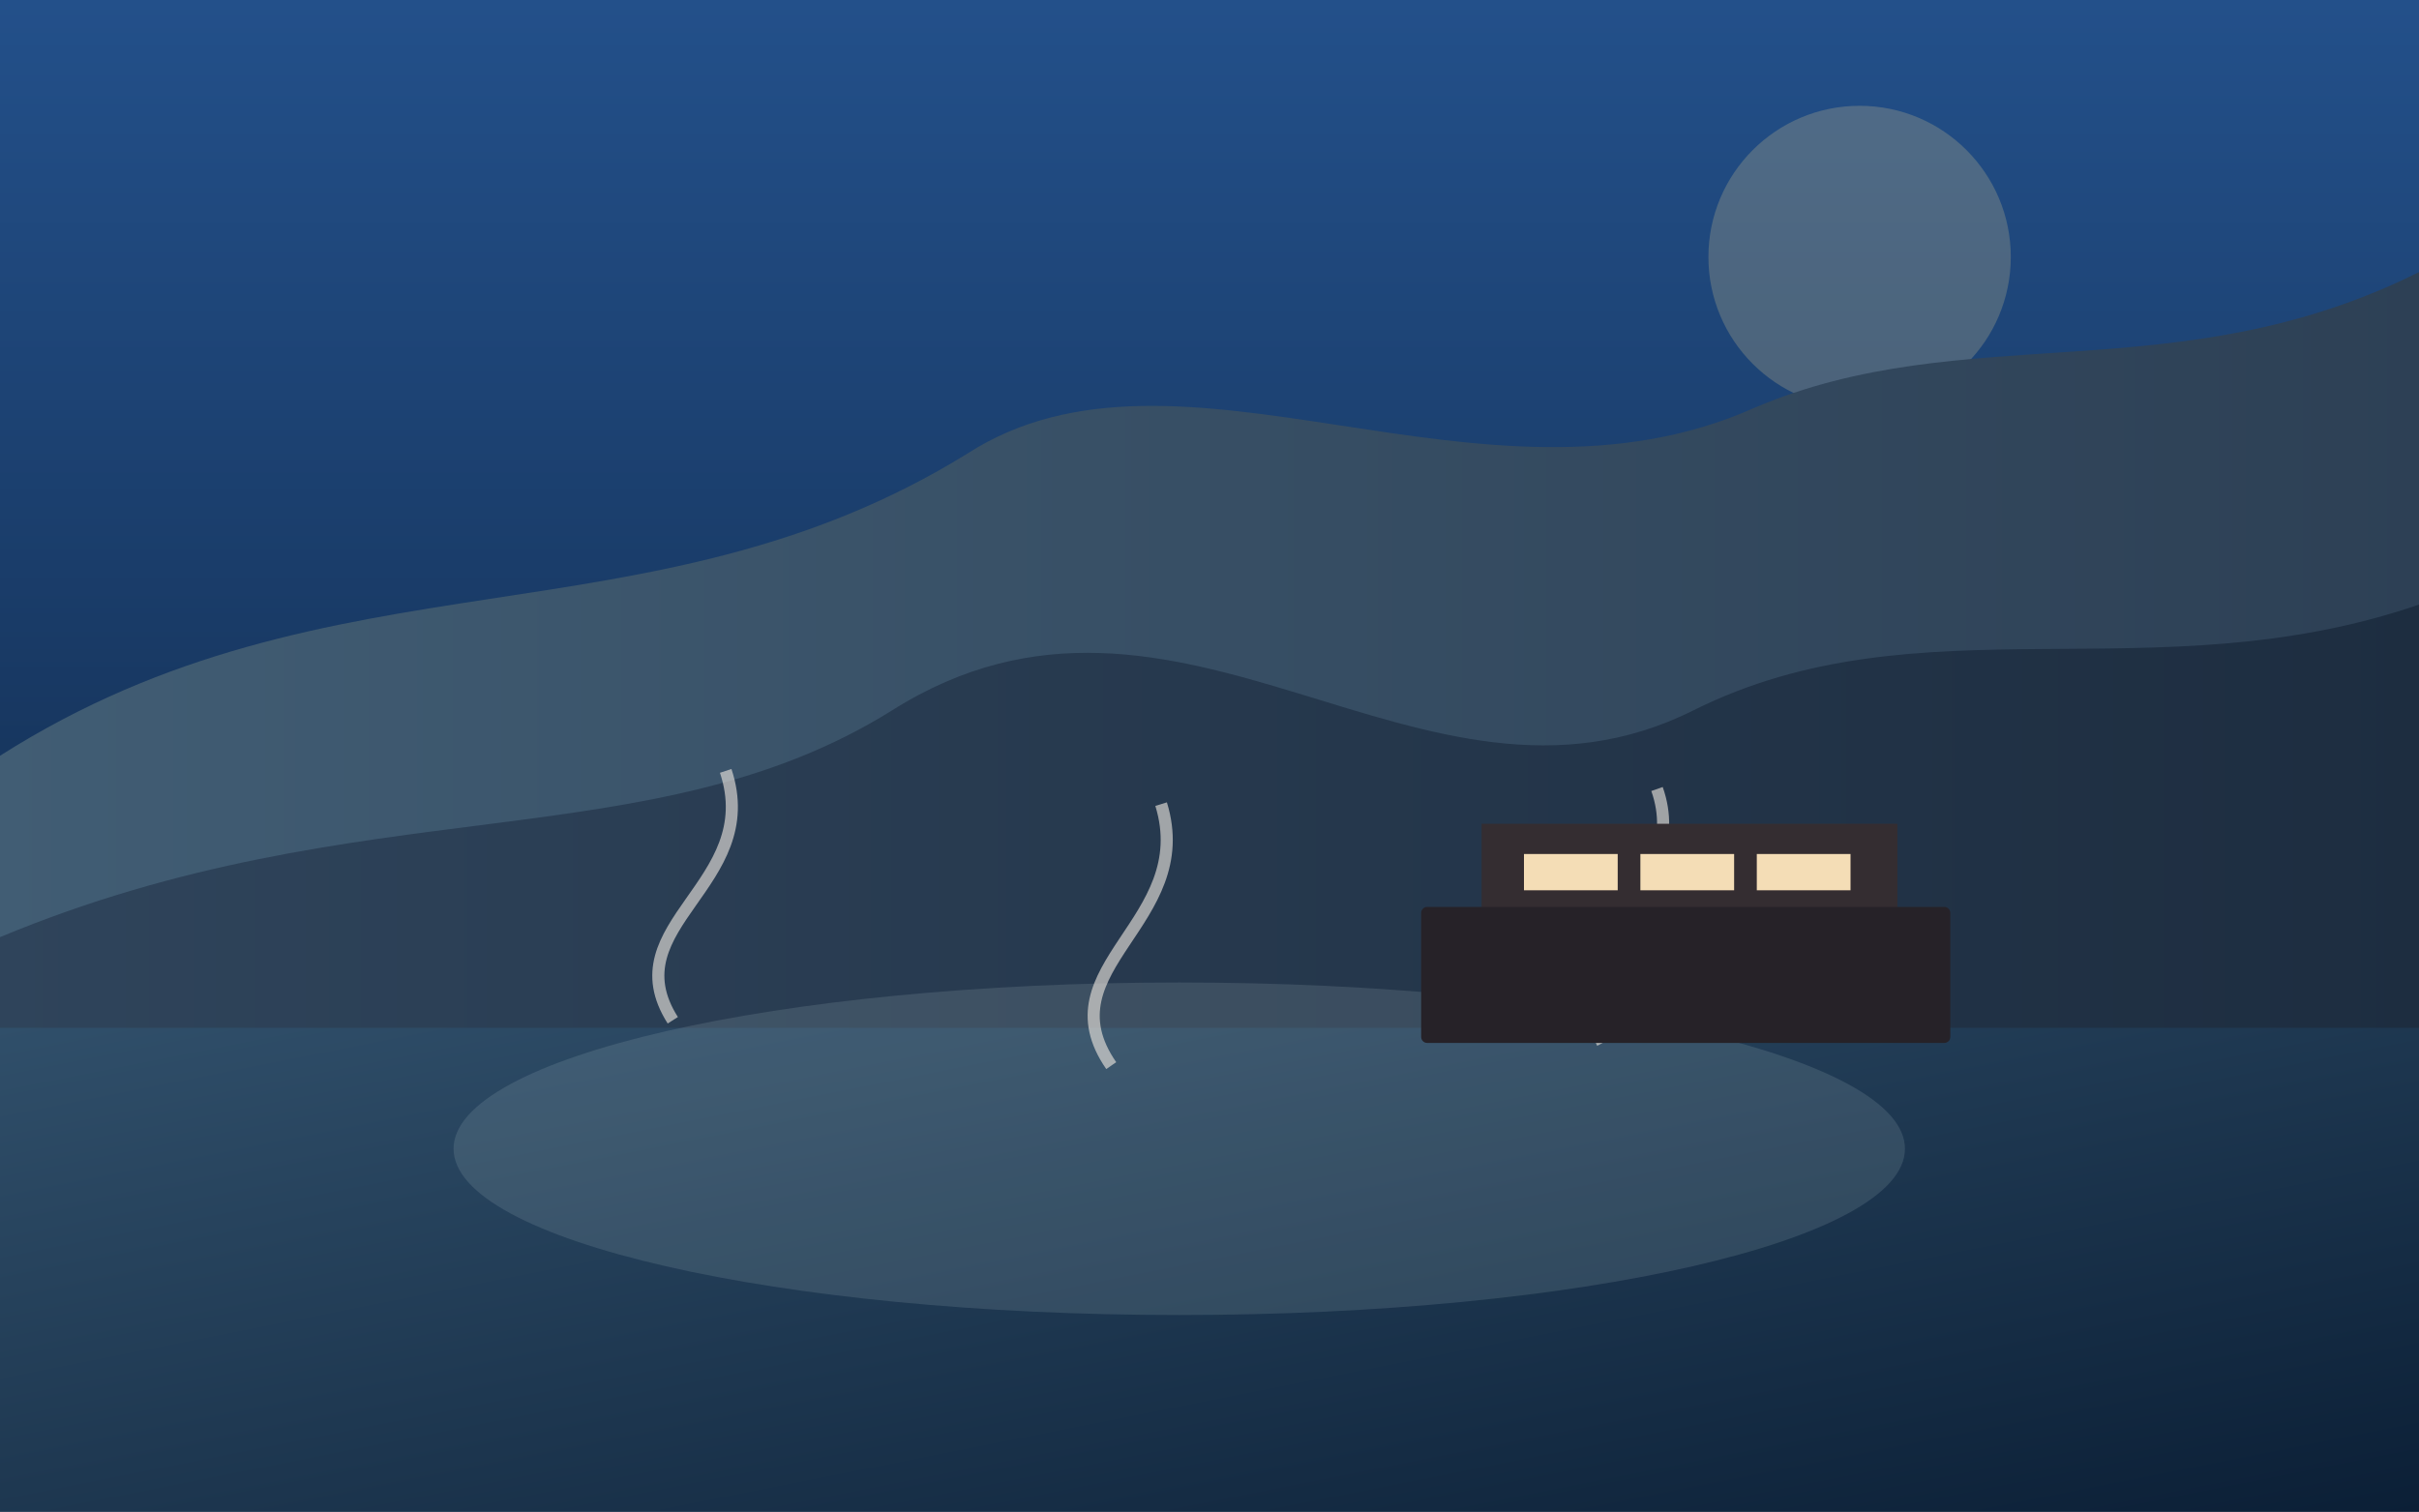
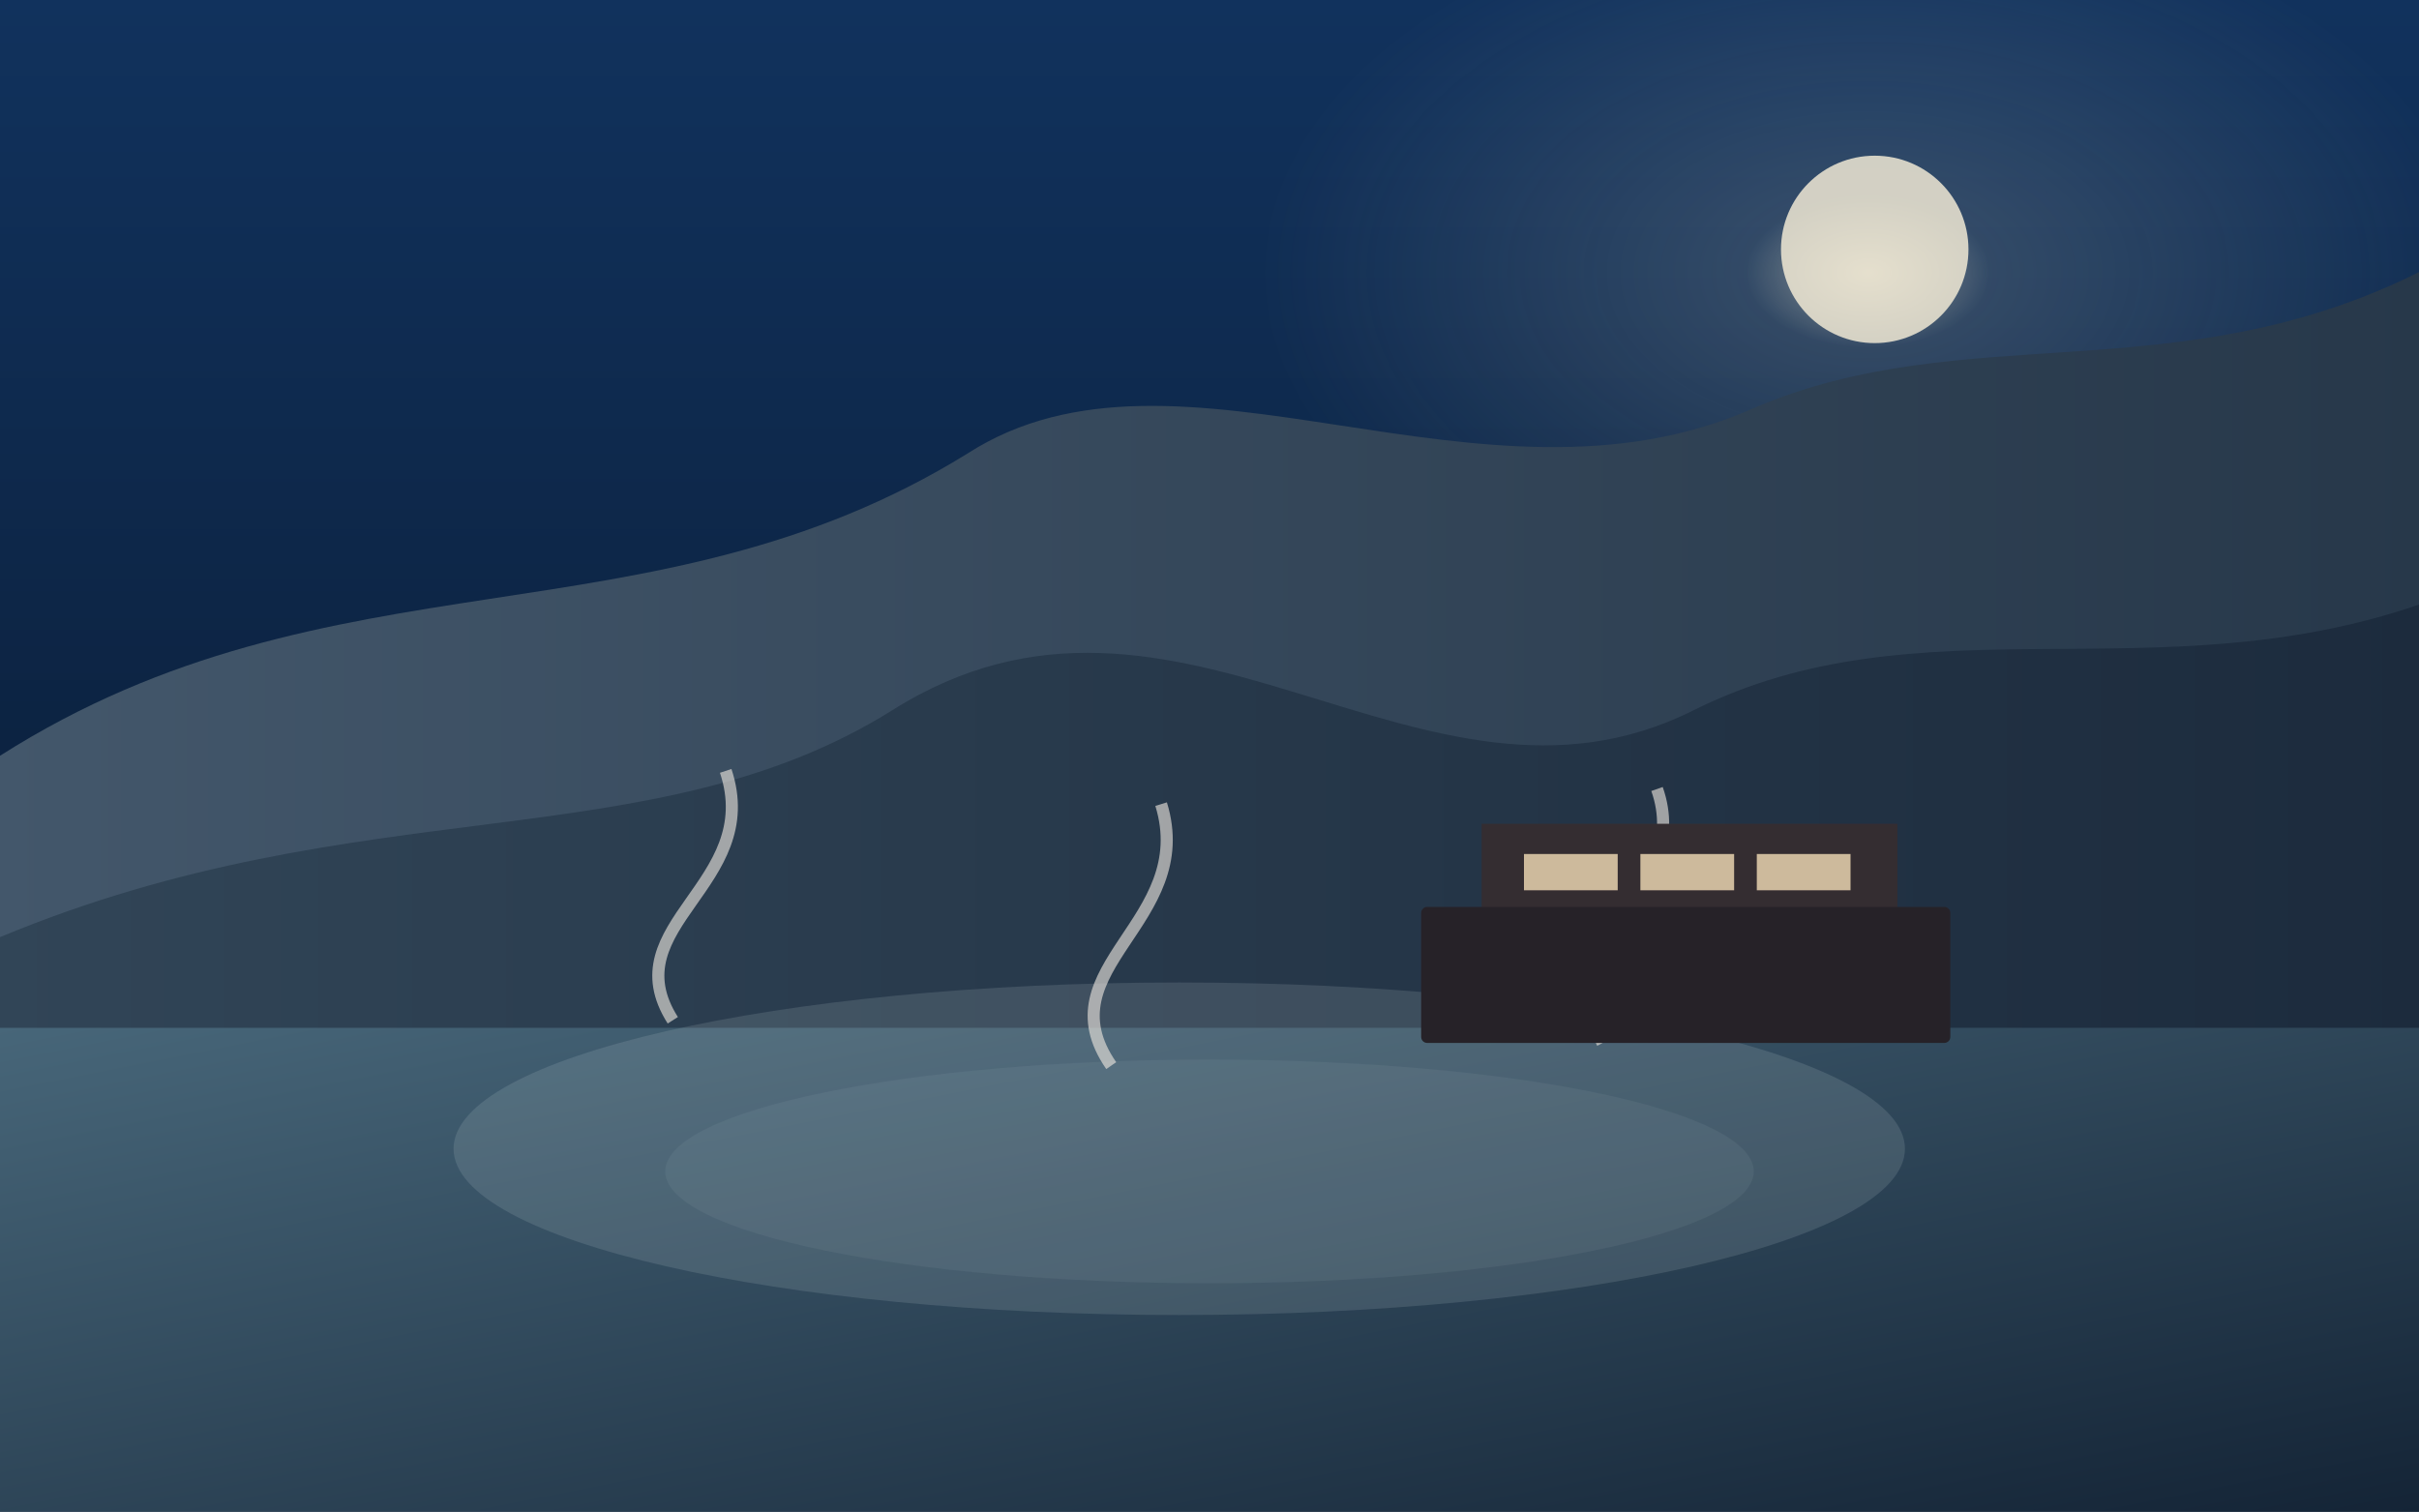
<svg xmlns="http://www.w3.org/2000/svg" viewBox="0 0 1600 1000">
  <defs>
    <linearGradient id="sky" x1="0" y1="0" x2="0" y2="1">
-       <stop offset="0" stop-color="#23508a" />
-       <stop offset="1" stop-color="#0b1d35" />
+       <stop offset="0" stop-color="#11325d" />
+       <stop offset="1" stop-color="#071426" />
    </linearGradient>
+     <radialGradient id="moonGlow" cx="77%" cy="18%" r="25%">
+       <stop offset="0" stop-color="#f7eed2" stop-opacity="0.58" />
+       <stop offset="0.20" stop-color="#f7eed2" stop-opacity="0.15" />
+       <stop offset="1" stop-color="#f7eed2" stop-opacity="0" />
+     </radialGradient>
    <linearGradient id="water" x1="0" y1="0" x2="1" y2="1">
-       <stop offset="0" stop-color="#304f6a" />
-       <stop offset="1" stop-color="#0b1f36" />
+       <stop offset="0" stop-color="#476679" />
+       <stop offset="1" stop-color="#142436" />
    </linearGradient>
    <linearGradient id="mount1" x1="0" y1="0" x2="1" y2="0">
-       <stop offset="0" stop-color="#415d74" />
-       <stop offset="1" stop-color="#2d4055" />
+       <stop offset="0" stop-color="#43576b" />
+       <stop offset="1" stop-color="#27384a" />
    </linearGradient>
    <linearGradient id="mount2" x1="0" y1="0" x2="1" y2="0">
-       <stop offset="0" stop-color="#2f445b" />
-       <stop offset="1" stop-color="#1d2d40" />
+       <stop offset="0" stop-color="#314557" />
+       <stop offset="1" stop-color="#1c2b3d" />
    </linearGradient>
  </defs>
  <rect width="1600" height="1000" fill="url(#sky)" />
-   <circle cx="1230" cy="170" r="100" fill="#f0d890" opacity=".22" />
+   <rect width="1600" height="1000" fill="url(#moonGlow)" />
+   <circle cx="1240" cy="165" r="62" fill="#f6eed8" opacity=".82" />
  <path d="M0 500 C220 360 430 430 640 300 C780 210 980 350 1160 270 C1300 210 1440 260 1600 180 L1600 1000 L0 1000 Z" fill="url(#mount1)" />
  <path d="M0 620 C240 520 430 570 590 470 C780 350 940 560 1120 470 C1270 395 1425 460 1600 400 L1600 1000 L0 1000 Z" fill="url(#mount2)" />
  <rect x="0" y="680" width="1600" height="320" fill="url(#water)" />
-   <ellipse cx="780" cy="760" rx="480" ry="110" fill="#c8d9de" opacity=".14" />
+   <ellipse cx="780" cy="760" rx="480" ry="110" fill="#d3e0e5" opacity=".14" />
+   <ellipse cx="800" cy="775" rx="360" ry="74" fill="#dce7ea" opacity=".06" />
  <g fill="none" stroke="#eee7df" stroke-width="8" opacity=".62">
    <path d="M445 675 C405 612 505 585 480 510" />
    <path d="M735 705 C690 640 792 610 768 532" />
    <path d="M1060 690 C1028 630 1120 590 1096 522" />
  </g>
  <rect x="980" y="545" width="275" height="68" fill="#342d31" />
  <rect x="940" y="600" width="350" height="90" rx="4" fill="#262228" />
-   <rect x="1008" y="565" width="62" height="24" fill="#f4ddb6" />
-   <rect x="1085" y="565" width="62" height="24" fill="#f4ddb6" />
-   <rect x="1162" y="565" width="62" height="24" fill="#f4ddb6" />
+   <rect x="1008" y="565" width="62" height="24" fill="#f4ddb6" opacity=".8" />
+   <rect x="1085" y="565" width="62" height="24" fill="#f4ddb6" opacity=".8" />
+   <rect x="1162" y="565" width="62" height="24" fill="#f4ddb6" opacity=".8" />
</svg>
